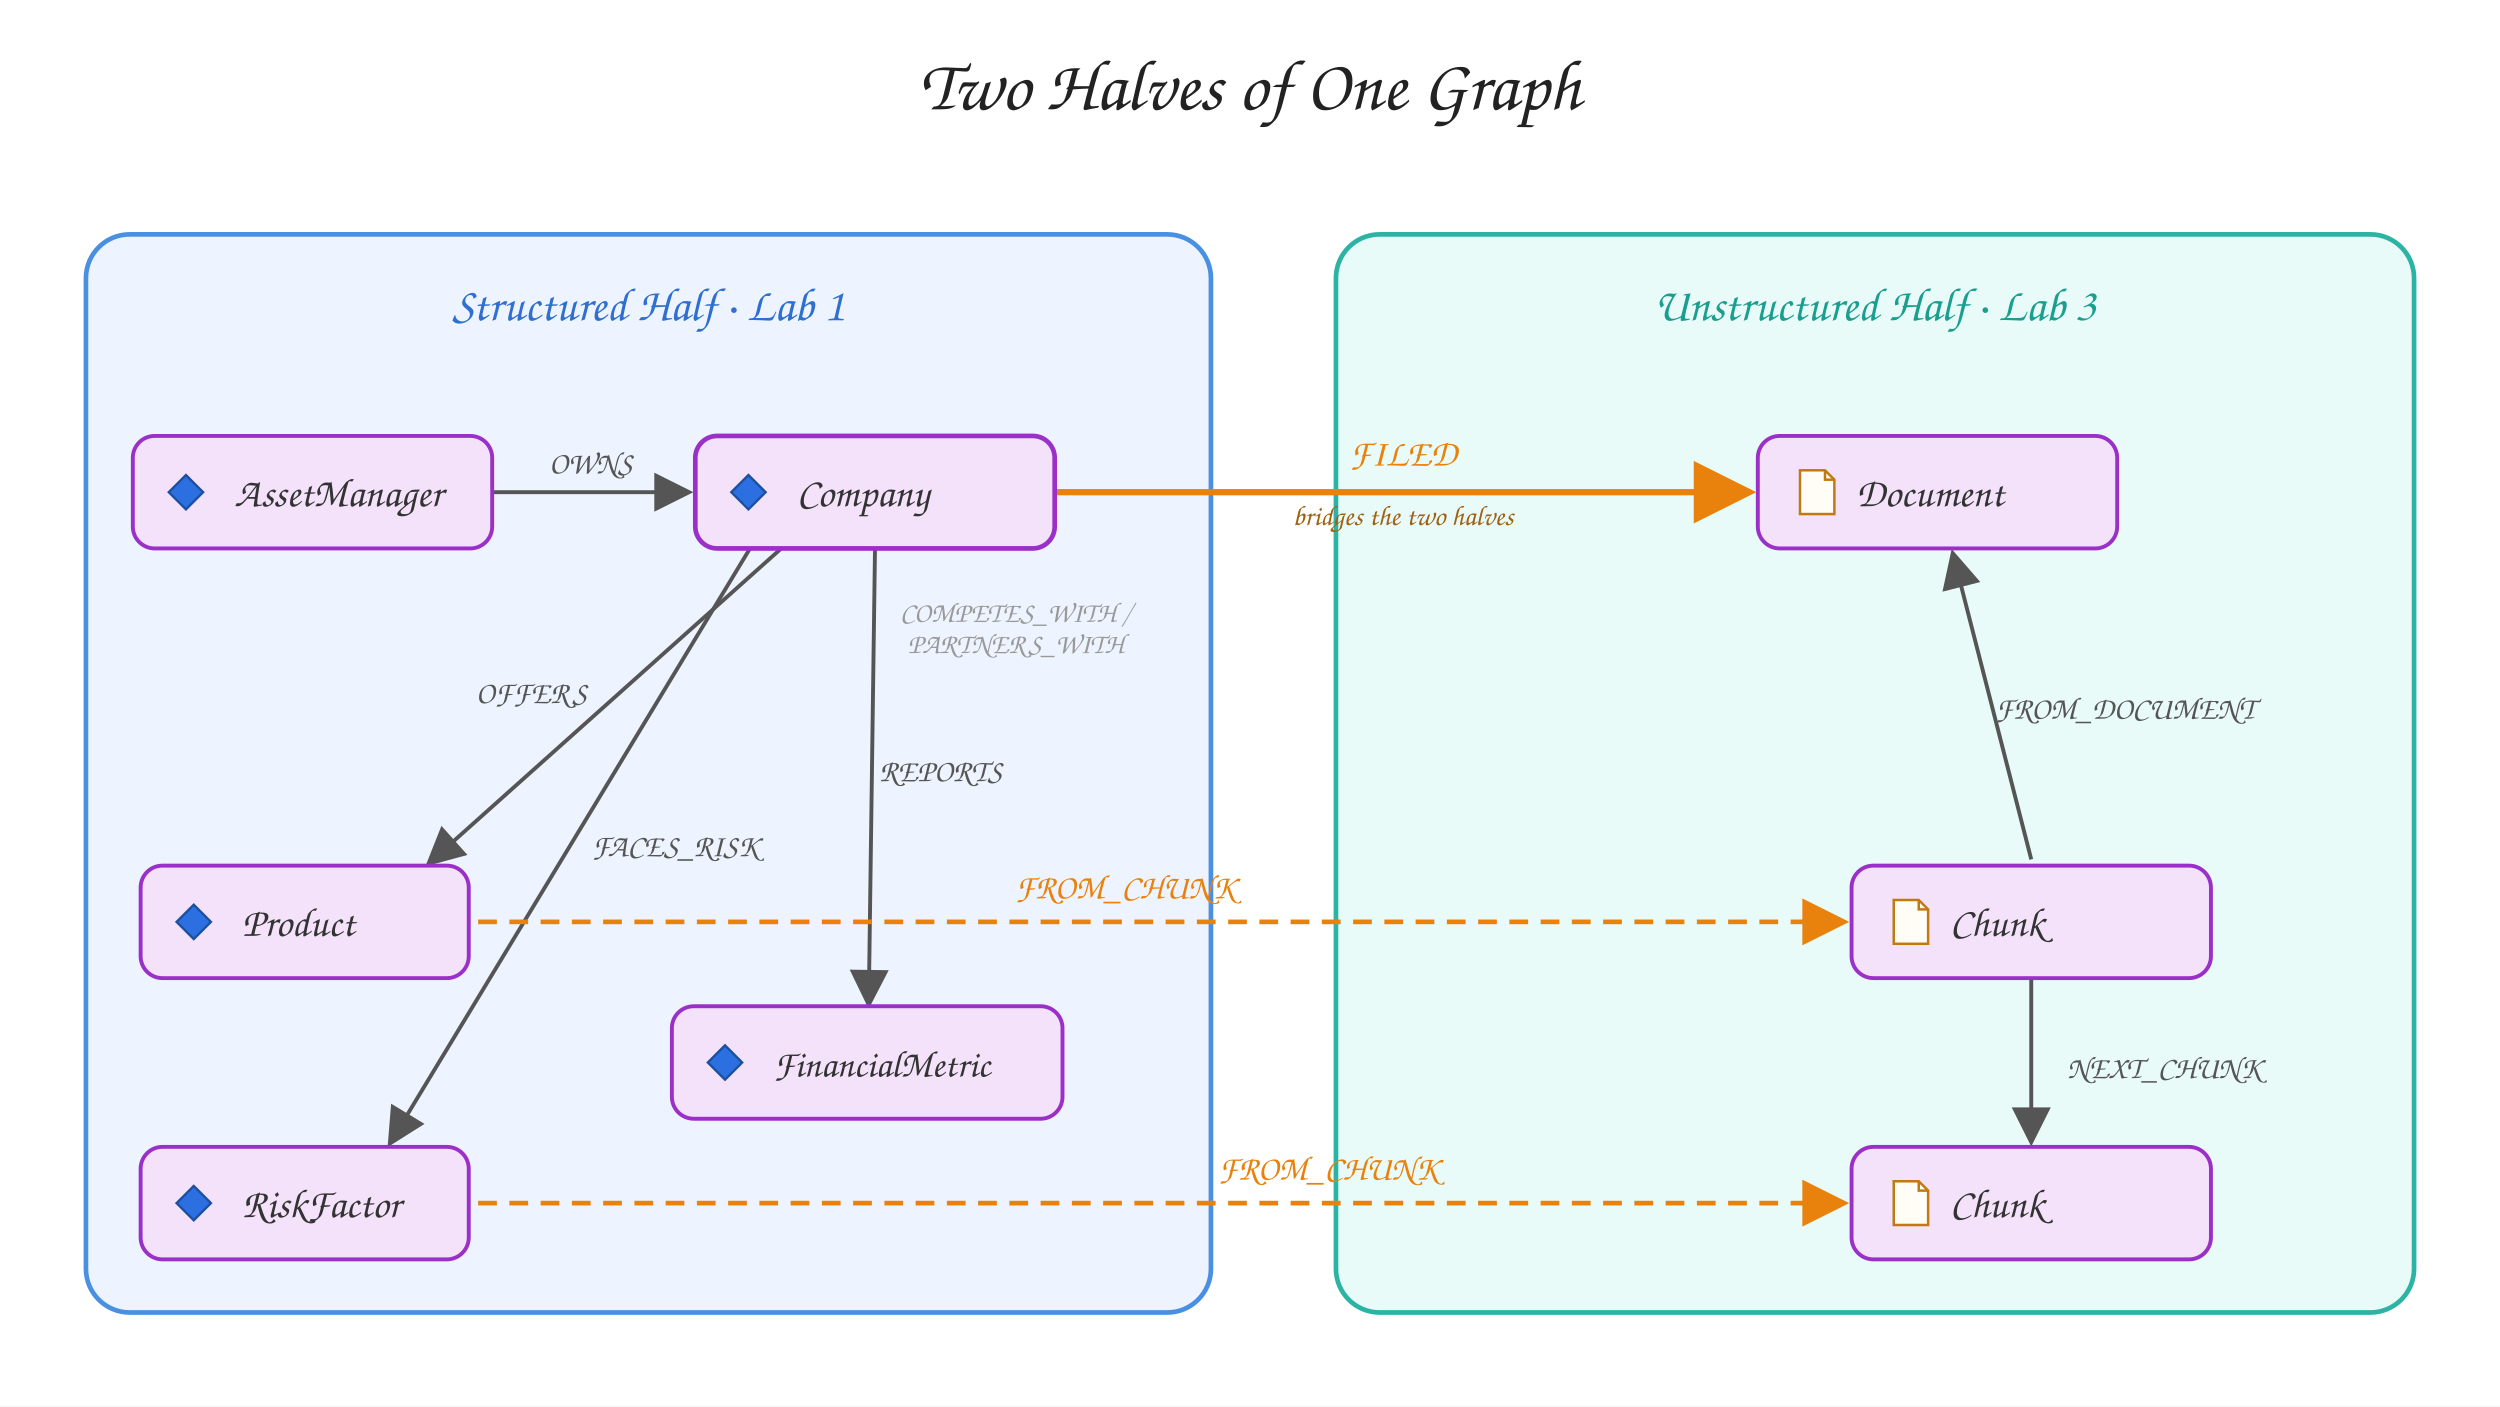
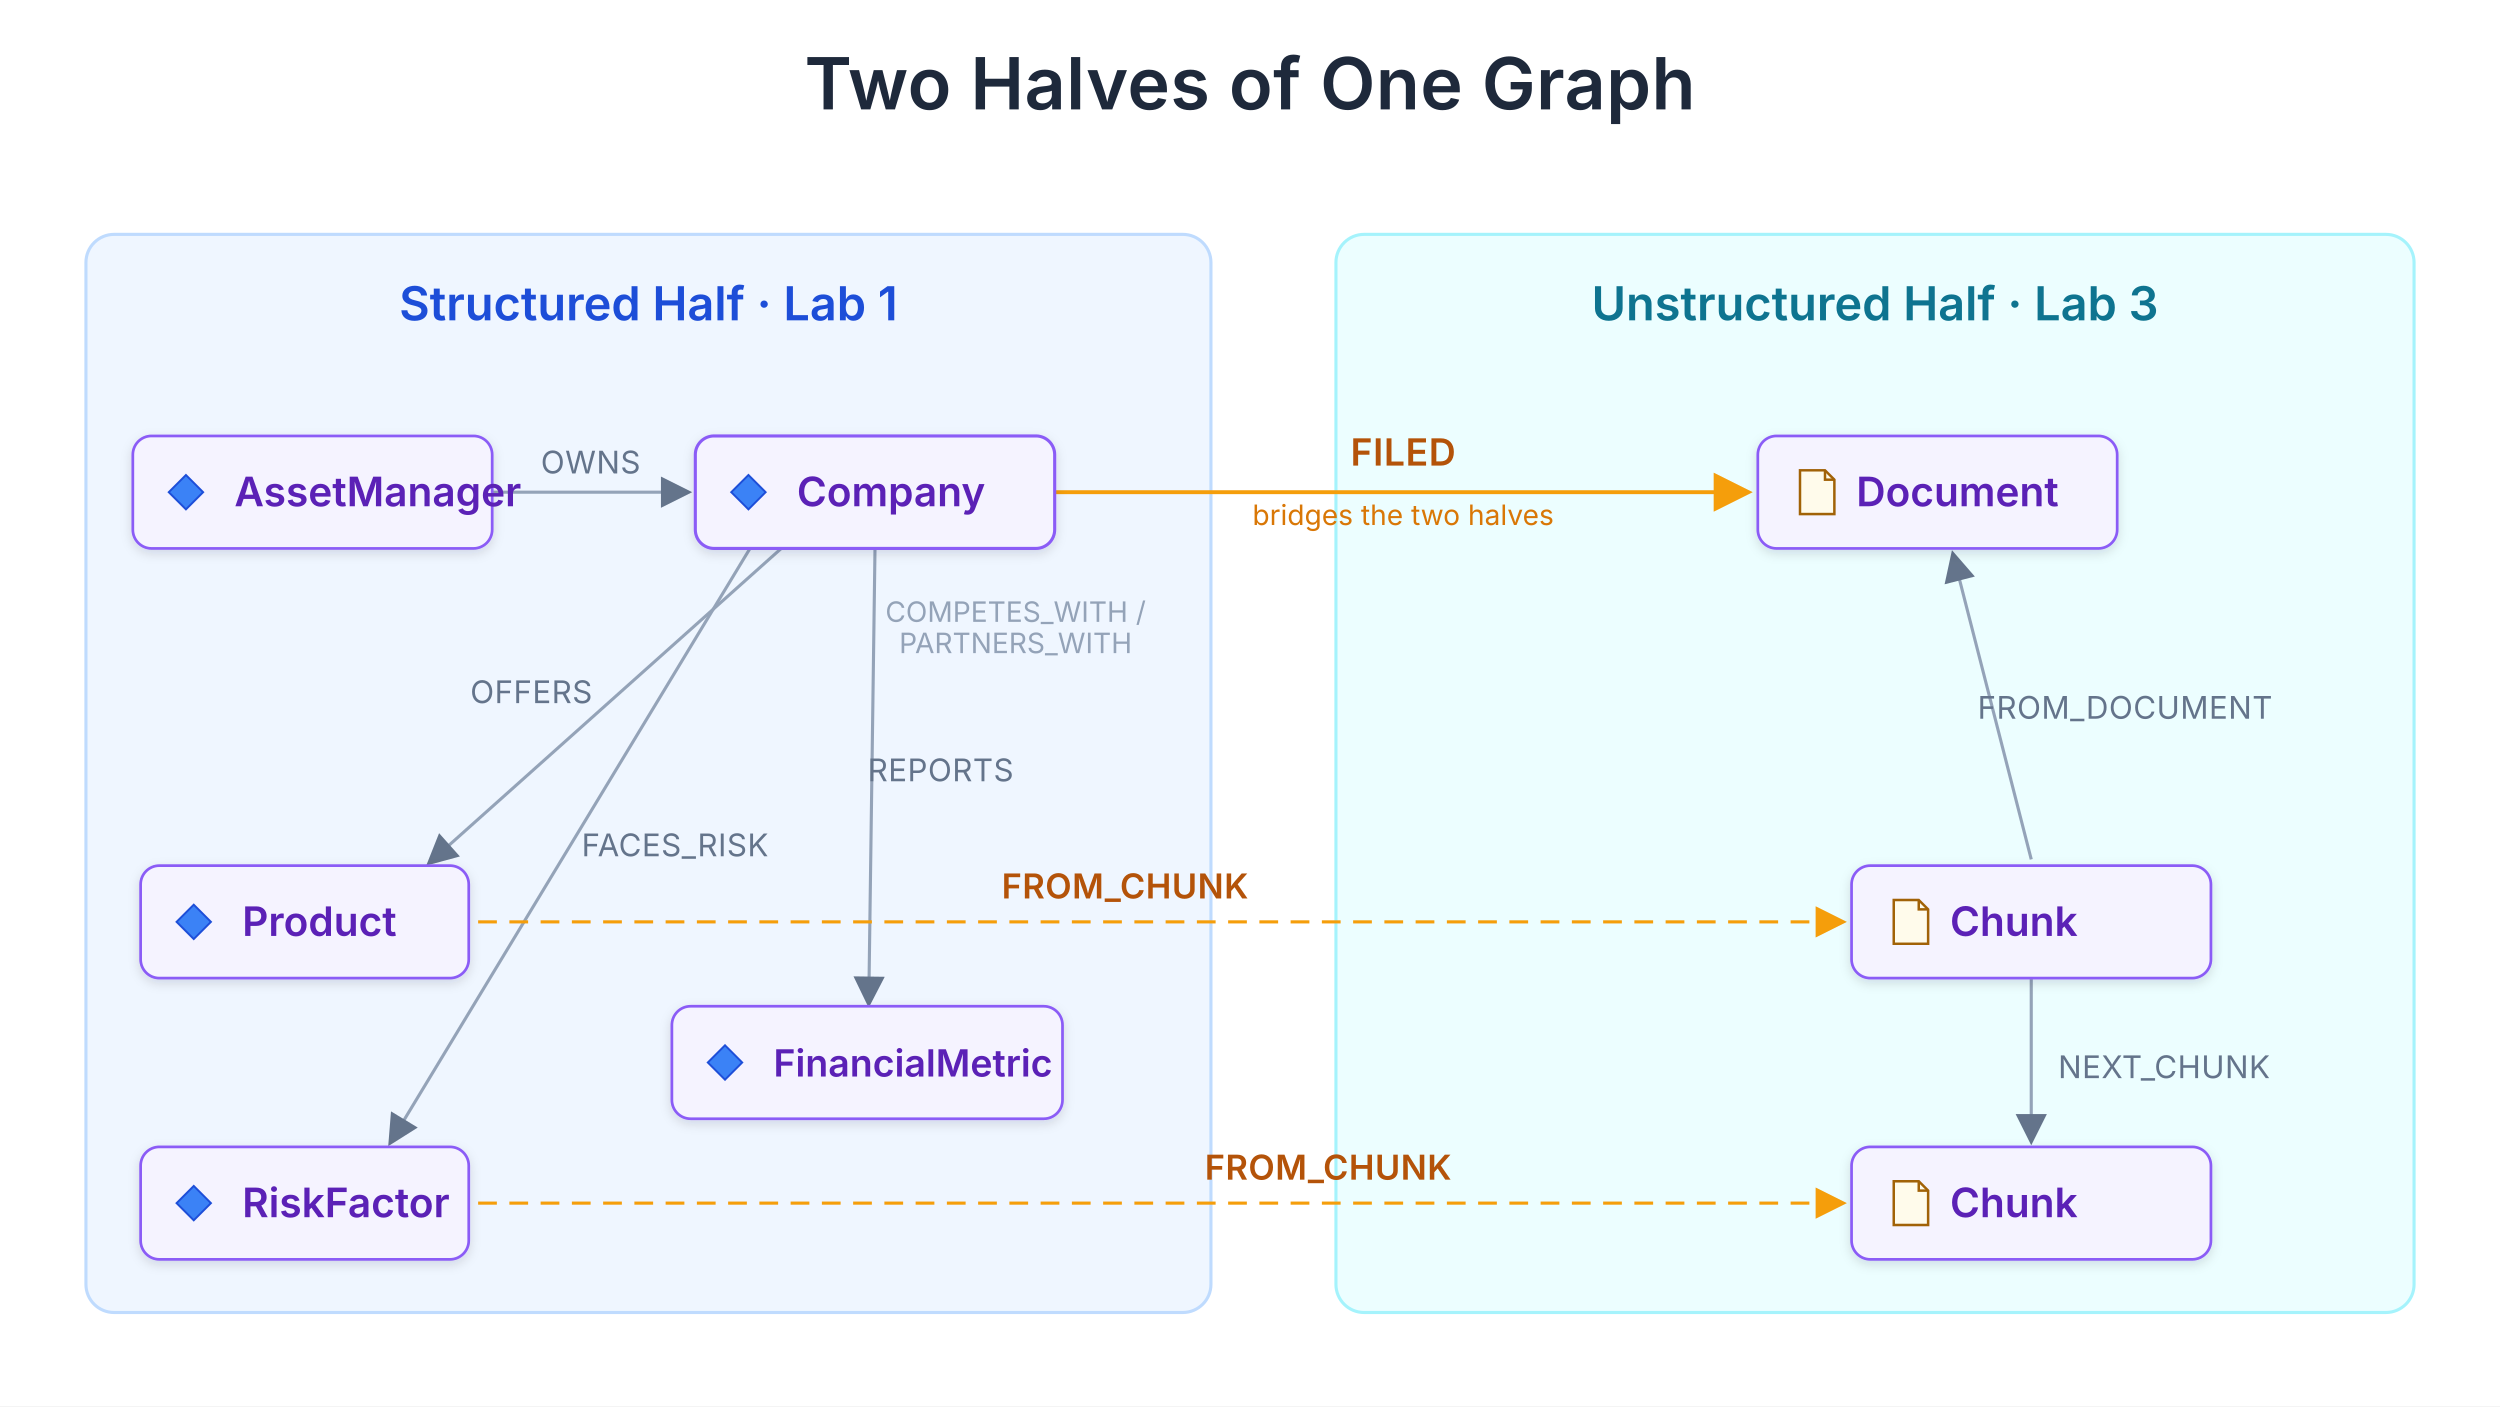
- <svg xmlns="http://www.w3.org/2000/svg" viewBox="0 0 1600 900" font-family="'Comic Sans MS','Segoe Print','Bradley Hand',cursive">
+ <svg xmlns="http://www.w3.org/2000/svg" viewBox="0 0 1600 900" font-family="'Inter','Segoe UI','Helvetica Neue',Arial,sans-serif">
  <defs>
    <marker id="ah-gray" markerWidth="12" markerHeight="12" refX="8.5" refY="5" orient="auto">
-       <path d="M0,0 L10,5 L0,10 z" fill="#555" />
+       <path d="M0,0 L10,5 L0,10 z" fill="#64748b" />
    </marker>
    <marker id="ah-orange" markerWidth="12" markerHeight="12" refX="8.5" refY="5" orient="auto">
-       <path d="M0,0 L10,5 L0,10 z" fill="#e8820c" />
+       <path d="M0,0 L10,5 L0,10 z" fill="#f59e0b" />
    </marker>
+     <filter id="shadow" x="-30%" y="-30%" width="160%" height="160%">
+       <feDropShadow dx="0" dy="2.5" stdDeviation="3.5" flood-color="#101828" flood-opacity="0.13" />
+     </filter>
  </defs>
  <rect x="0" y="0" width="1600" height="900" fill="#ffffff" />
-   <text x="800" y="70" text-anchor="middle" font-size="46" fill="#222">Two Halves of One Graph</text>
-   <rect x="55" y="150" width="720" height="690" rx="28" fill="#eef4ff" stroke="#4a90e2" stroke-width="3" />
-   <rect x="855" y="150" width="690" height="690" rx="28" fill="#e8fbf8" stroke="#2bb3a3" stroke-width="3" />
-   <text x="415" y="205" text-anchor="middle" font-size="30" fill="#2f6fd0">Structured Half · Lab 1</text>
-   <text x="1200" y="205" text-anchor="middle" font-size="30" fill="#1a9e8f">Unstructured Half · Lab 3</text>
-   <line x1="315" y1="315" x2="440" y2="315" stroke="#555" stroke-width="2.5" marker-end="url(#ah-gray)" />
-   <text x="378" y="303" text-anchor="middle" font-size="20" fill="#555">OWNS</text>
-   <line x1="500" y1="351" x2="275" y2="552" stroke="#555" stroke-width="2.5" marker-end="url(#ah-gray)" />
-   <text x="340" y="450" text-anchor="middle" font-size="20" fill="#555">OFFERS</text>
-   <line x1="480" y1="351" x2="250" y2="731" stroke="#555" stroke-width="2.5" marker-end="url(#ah-gray)" />
-   <text x="432" y="548" text-anchor="middle" font-size="20" fill="#555">FACES_RISK</text>
-   <line x1="560" y1="351" x2="556" y2="642" stroke="#555" stroke-width="2.5" marker-end="url(#ah-gray)" />
-   <text x="602" y="500" text-anchor="middle" font-size="20" fill="#555">REPORTS</text>
-   <path d="M600,340 C660,360 660,300 612,300" fill="none" stroke="#999" stroke-width="2" marker-end="url(#ah-gray)" />
-   <text x="650" y="398" text-anchor="middle" font-size="18" fill="#999">COMPETES_WITH /</text>
-   <text x="650" y="418" text-anchor="middle" font-size="18" fill="#999">PARTNERS_WITH</text>
-   <line x1="1300" y1="550" x2="1250" y2="355" stroke="#555" stroke-width="2.5" marker-end="url(#ah-gray)" />
-   <text x="1360" y="460" text-anchor="middle" font-size="20" fill="#555">FROM_DOCUMENT</text>
-   <line x1="1300" y1="626" x2="1300" y2="730" stroke="#555" stroke-width="2.5" marker-end="url(#ah-gray)" />
-   <text x="1385" y="690" text-anchor="middle" font-size="20" fill="#555">NEXT_CHUNK</text>
-   <line x1="675" y1="315" x2="1118" y2="315" stroke="#e8820c" stroke-width="4" marker-end="url(#ah-orange)" />
-   <text x="898" y="298" text-anchor="middle" font-size="24" fill="#e8820c">FILED</text>
-   <text x="898" y="336" text-anchor="middle" font-size="18" fill="#a06010">bridges the two halves</text>
-   <line x1="306" y1="590" x2="1179" y2="590" stroke="#e8820c" stroke-width="3" stroke-dasharray="12 8" marker-end="url(#ah-orange)" />
-   <text x="720" y="575" text-anchor="middle" font-size="22" fill="#e8820c">FROM_CHUNK</text>
-   <line x1="306" y1="770" x2="1179" y2="770" stroke="#e8820c" stroke-width="3" stroke-dasharray="12 8" marker-end="url(#ah-orange)" />
-   <text x="850" y="755" text-anchor="middle" font-size="22" fill="#e8820c">FROM_CHUNK</text>
-   <rect x="85" y="279" width="230" height="72" rx="14" fill="#f4e2fb" stroke="#9b30c9" stroke-width="2.5" />
-   <path d="M119,304 L130,315 L119,326 L108,315 Z" fill="#2b6fe0" stroke="#1b4fa0" stroke-width="1.5" />
-   <text x="150" y="324" font-size="26" fill="#333">AssetManager</text>
-   <rect x="445" y="279" width="230" height="72" rx="14" fill="#f4e2fb" stroke="#9b30c9" stroke-width="3" />
-   <path d="M479,304 L490,315 L479,326 L468,315 Z" fill="#2b6fe0" stroke="#1b4fa0" stroke-width="1.5" />
-   <text x="510" y="324" font-size="26" fill="#333">Company</text>
-   <rect x="90" y="554" width="210" height="72" rx="14" fill="#f4e2fb" stroke="#9b30c9" stroke-width="2.5" />
-   <path d="M124,579 L135,590 L124,601 L113,590 Z" fill="#2b6fe0" stroke="#1b4fa0" stroke-width="1.5" />
-   <text x="155" y="599" font-size="26" fill="#333">Product</text>
-   <rect x="430" y="644" width="250" height="72" rx="14" fill="#f4e2fb" stroke="#9b30c9" stroke-width="2.5" />
-   <path d="M464,669 L475,680 L464,691 L453,680 Z" fill="#2b6fe0" stroke="#1b4fa0" stroke-width="1.5" />
-   <text x="495" y="689" font-size="24" fill="#333">FinancialMetric</text>
-   <rect x="90" y="734" width="210" height="72" rx="14" fill="#f4e2fb" stroke="#9b30c9" stroke-width="2.5" />
-   <path d="M124,759 L135,770 L124,781 L113,770 Z" fill="#2b6fe0" stroke="#1b4fa0" stroke-width="1.5" />
-   <text x="155" y="779" font-size="26" fill="#333">RiskFactor</text>
-   <rect x="1125" y="279" width="230" height="72" rx="14" fill="#f4e2fb" stroke="#9b30c9" stroke-width="2.5" />
-   <g stroke="#c07a10" stroke-width="1.6" fill="#fffdf5">
+   <text x="800" y="70" text-anchor="middle" font-size="46" font-weight="600" letter-spacing="0.3" fill="#1e293b">Two Halves of One Graph</text>
+   <rect x="55" y="150" width="720" height="690" rx="18" fill="#eff6ff" stroke="#bfdbfe" stroke-width="2" />
+   <rect x="855" y="150" width="690" height="690" rx="18" fill="#ecfeff" stroke="#a5f3fc" stroke-width="2" />
+   <text x="415" y="205" text-anchor="middle" font-size="30" font-weight="600" fill="#1d4ed8">Structured Half · Lab 1</text>
+   <text x="1200" y="205" text-anchor="middle" font-size="30" font-weight="600" fill="#0e7490">Unstructured Half · Lab 3</text>
+   <line x1="315" y1="315" x2="440" y2="315" stroke="#94a3b8" stroke-width="2" marker-end="url(#ah-gray)" />
+   <text x="378" y="303" text-anchor="middle" font-size="20" letter-spacing="0.3" fill="#64748b">OWNS</text>
+   <line x1="500" y1="351" x2="275" y2="552" stroke="#94a3b8" stroke-width="2" marker-end="url(#ah-gray)" />
+   <text x="340" y="450" text-anchor="middle" font-size="20" letter-spacing="0.3" fill="#64748b">OFFERS</text>
+   <line x1="480" y1="351" x2="250" y2="731" stroke="#94a3b8" stroke-width="2" marker-end="url(#ah-gray)" />
+   <text x="432" y="548" text-anchor="middle" font-size="20" letter-spacing="0.3" fill="#64748b">FACES_RISK</text>
+   <line x1="560" y1="351" x2="556" y2="642" stroke="#94a3b8" stroke-width="2" marker-end="url(#ah-gray)" />
+   <text x="602" y="500" text-anchor="middle" font-size="20" letter-spacing="0.3" fill="#64748b">REPORTS</text>
+   <path d="M600,340 C660,360 660,300 612,300" fill="none" stroke="#cbd5e1" stroke-width="1.75" marker-end="url(#ah-gray)" />
+   <text x="650" y="398" text-anchor="middle" font-size="18" fill="#94a3b8">COMPETES_WITH /</text>
+   <text x="650" y="418" text-anchor="middle" font-size="18" fill="#94a3b8">PARTNERS_WITH</text>
+   <line x1="1300" y1="550" x2="1250" y2="355" stroke="#94a3b8" stroke-width="2" marker-end="url(#ah-gray)" />
+   <text x="1360" y="460" text-anchor="middle" font-size="20" letter-spacing="0.3" fill="#64748b">FROM_DOCUMENT</text>
+   <line x1="1300" y1="626" x2="1300" y2="730" stroke="#94a3b8" stroke-width="2" marker-end="url(#ah-gray)" />
+   <text x="1385" y="690" text-anchor="middle" font-size="20" letter-spacing="0.3" fill="#64748b">NEXT_CHUNK</text>
+   <line x1="675" y1="315" x2="1118" y2="315" stroke="#f59e0b" stroke-width="2.5" marker-end="url(#ah-orange)" />
+   <text x="898" y="298" text-anchor="middle" font-size="24" font-weight="600" letter-spacing="0.3" fill="#b45309">FILED</text>
+   <text x="898" y="336" text-anchor="middle" font-size="18" fill="#d97706">bridges the two halves</text>
+   <line x1="306" y1="590" x2="1179" y2="590" stroke="#f59e0b" stroke-width="2" stroke-dasharray="12 8" marker-end="url(#ah-orange)" />
+   <text x="720" y="575" text-anchor="middle" font-size="22" font-weight="600" letter-spacing="0.3" fill="#b45309">FROM_CHUNK</text>
+   <line x1="306" y1="770" x2="1179" y2="770" stroke="#f59e0b" stroke-width="2" stroke-dasharray="12 8" marker-end="url(#ah-orange)" />
+   <text x="850" y="755" text-anchor="middle" font-size="22" font-weight="600" letter-spacing="0.3" fill="#b45309">FROM_CHUNK</text>
+   <rect x="85" y="279" width="230" height="72" rx="12" fill="#f5f3ff" stroke="#8b5cf6" stroke-width="1.75" filter="url(#shadow)" />
+   <path d="M119,304 L130,315 L119,326 L108,315 Z" fill="#3b82f6" stroke="#1d4ed8" stroke-width="1.25" />
+   <text x="150" y="324" font-size="26" font-weight="600" fill="#5b21b6">AssetManager</text>
+   <rect x="445" y="279" width="230" height="72" rx="12" fill="#f5f3ff" stroke="#8b5cf6" stroke-width="2" filter="url(#shadow)" />
+   <path d="M479,304 L490,315 L479,326 L468,315 Z" fill="#3b82f6" stroke="#1d4ed8" stroke-width="1.25" />
+   <text x="510" y="324" font-size="26" font-weight="600" fill="#5b21b6">Company</text>
+   <rect x="90" y="554" width="210" height="72" rx="12" fill="#f5f3ff" stroke="#8b5cf6" stroke-width="1.75" filter="url(#shadow)" />
+   <path d="M124,579 L135,590 L124,601 L113,590 Z" fill="#3b82f6" stroke="#1d4ed8" stroke-width="1.25" />
+   <text x="155" y="599" font-size="26" font-weight="600" fill="#5b21b6">Product</text>
+   <rect x="430" y="644" width="250" height="72" rx="12" fill="#f5f3ff" stroke="#8b5cf6" stroke-width="1.75" filter="url(#shadow)" />
+   <path d="M464,669 L475,680 L464,691 L453,680 Z" fill="#3b82f6" stroke="#1d4ed8" stroke-width="1.25" />
+   <text x="495" y="689" font-size="24" font-weight="600" fill="#5b21b6">FinancialMetric</text>
+   <rect x="90" y="734" width="210" height="72" rx="12" fill="#f5f3ff" stroke="#8b5cf6" stroke-width="1.75" filter="url(#shadow)" />
+   <path d="M124,759 L135,770 L124,781 L113,770 Z" fill="#3b82f6" stroke="#1d4ed8" stroke-width="1.25" />
+   <text x="155" y="779" font-size="26" font-weight="600" fill="#5b21b6">RiskFactor</text>
+   <rect x="1125" y="279" width="230" height="72" rx="12" fill="#f5f3ff" stroke="#8b5cf6" stroke-width="1.75" filter="url(#shadow)" />
+   <g stroke="#a16207" stroke-width="1.6" fill="#fffbeb">
    <path d="M1152,301 h16 l6,6 v22 h-22 Z" />
    <path d="M1168,301 v6 h6" fill="none" />
  </g>
-   <text x="1188" y="324" font-size="26" fill="#333">Document</text>
-   <rect x="1185" y="554" width="230" height="72" rx="14" fill="#f4e2fb" stroke="#9b30c9" stroke-width="2.5" />
-   <g stroke="#c07a10" stroke-width="1.6" fill="#fffdf5">
+   <text x="1188" y="324" font-size="26" font-weight="600" fill="#5b21b6">Document</text>
+   <rect x="1185" y="554" width="230" height="72" rx="12" fill="#f5f3ff" stroke="#8b5cf6" stroke-width="1.75" filter="url(#shadow)" />
+   <g stroke="#a16207" stroke-width="1.6" fill="#fffbeb">
    <path d="M1212,576 h16 l6,6 v22 h-22 Z" />
    <path d="M1228,576 v6 h6" fill="none" />
  </g>
-   <text x="1248" y="599" font-size="26" fill="#333">Chunk</text>
-   <rect x="1185" y="734" width="230" height="72" rx="14" fill="#f4e2fb" stroke="#9b30c9" stroke-width="2.5" />
-   <g stroke="#c07a10" stroke-width="1.6" fill="#fffdf5">
+   <text x="1248" y="599" font-size="26" font-weight="600" fill="#5b21b6">Chunk</text>
+   <rect x="1185" y="734" width="230" height="72" rx="12" fill="#f5f3ff" stroke="#8b5cf6" stroke-width="1.75" filter="url(#shadow)" />
+   <g stroke="#a16207" stroke-width="1.6" fill="#fffbeb">
    <path d="M1212,756 h16 l6,6 v22 h-22 Z" />
    <path d="M1228,756 v6 h6" fill="none" />
  </g>
-   <text x="1248" y="779" font-size="26" fill="#333">Chunk</text>
+   <text x="1248" y="779" font-size="26" font-weight="600" fill="#5b21b6">Chunk</text>
</svg>
